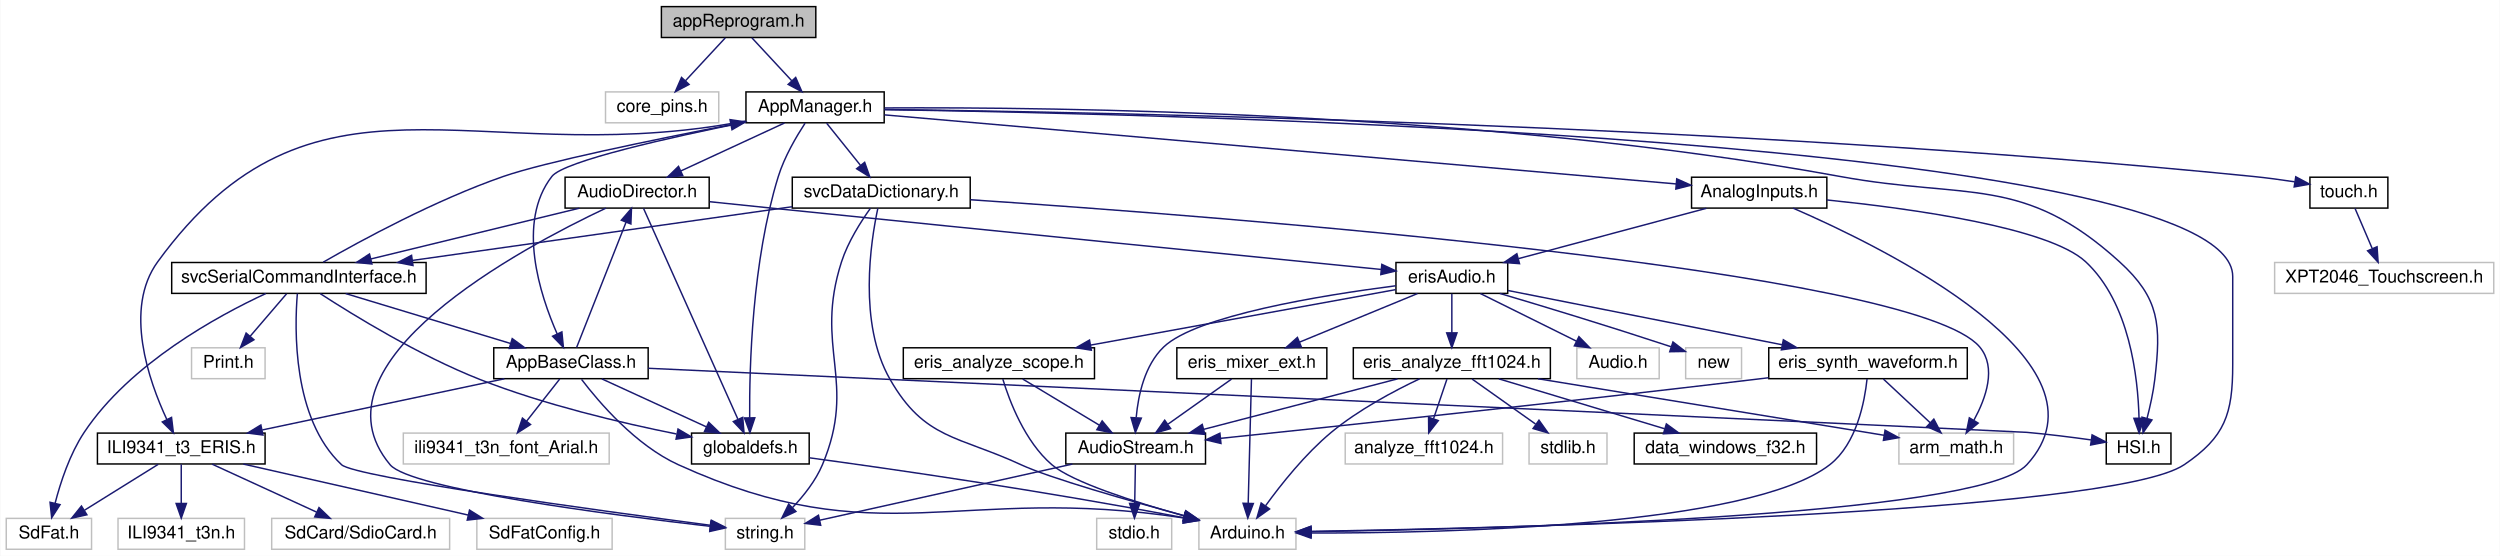
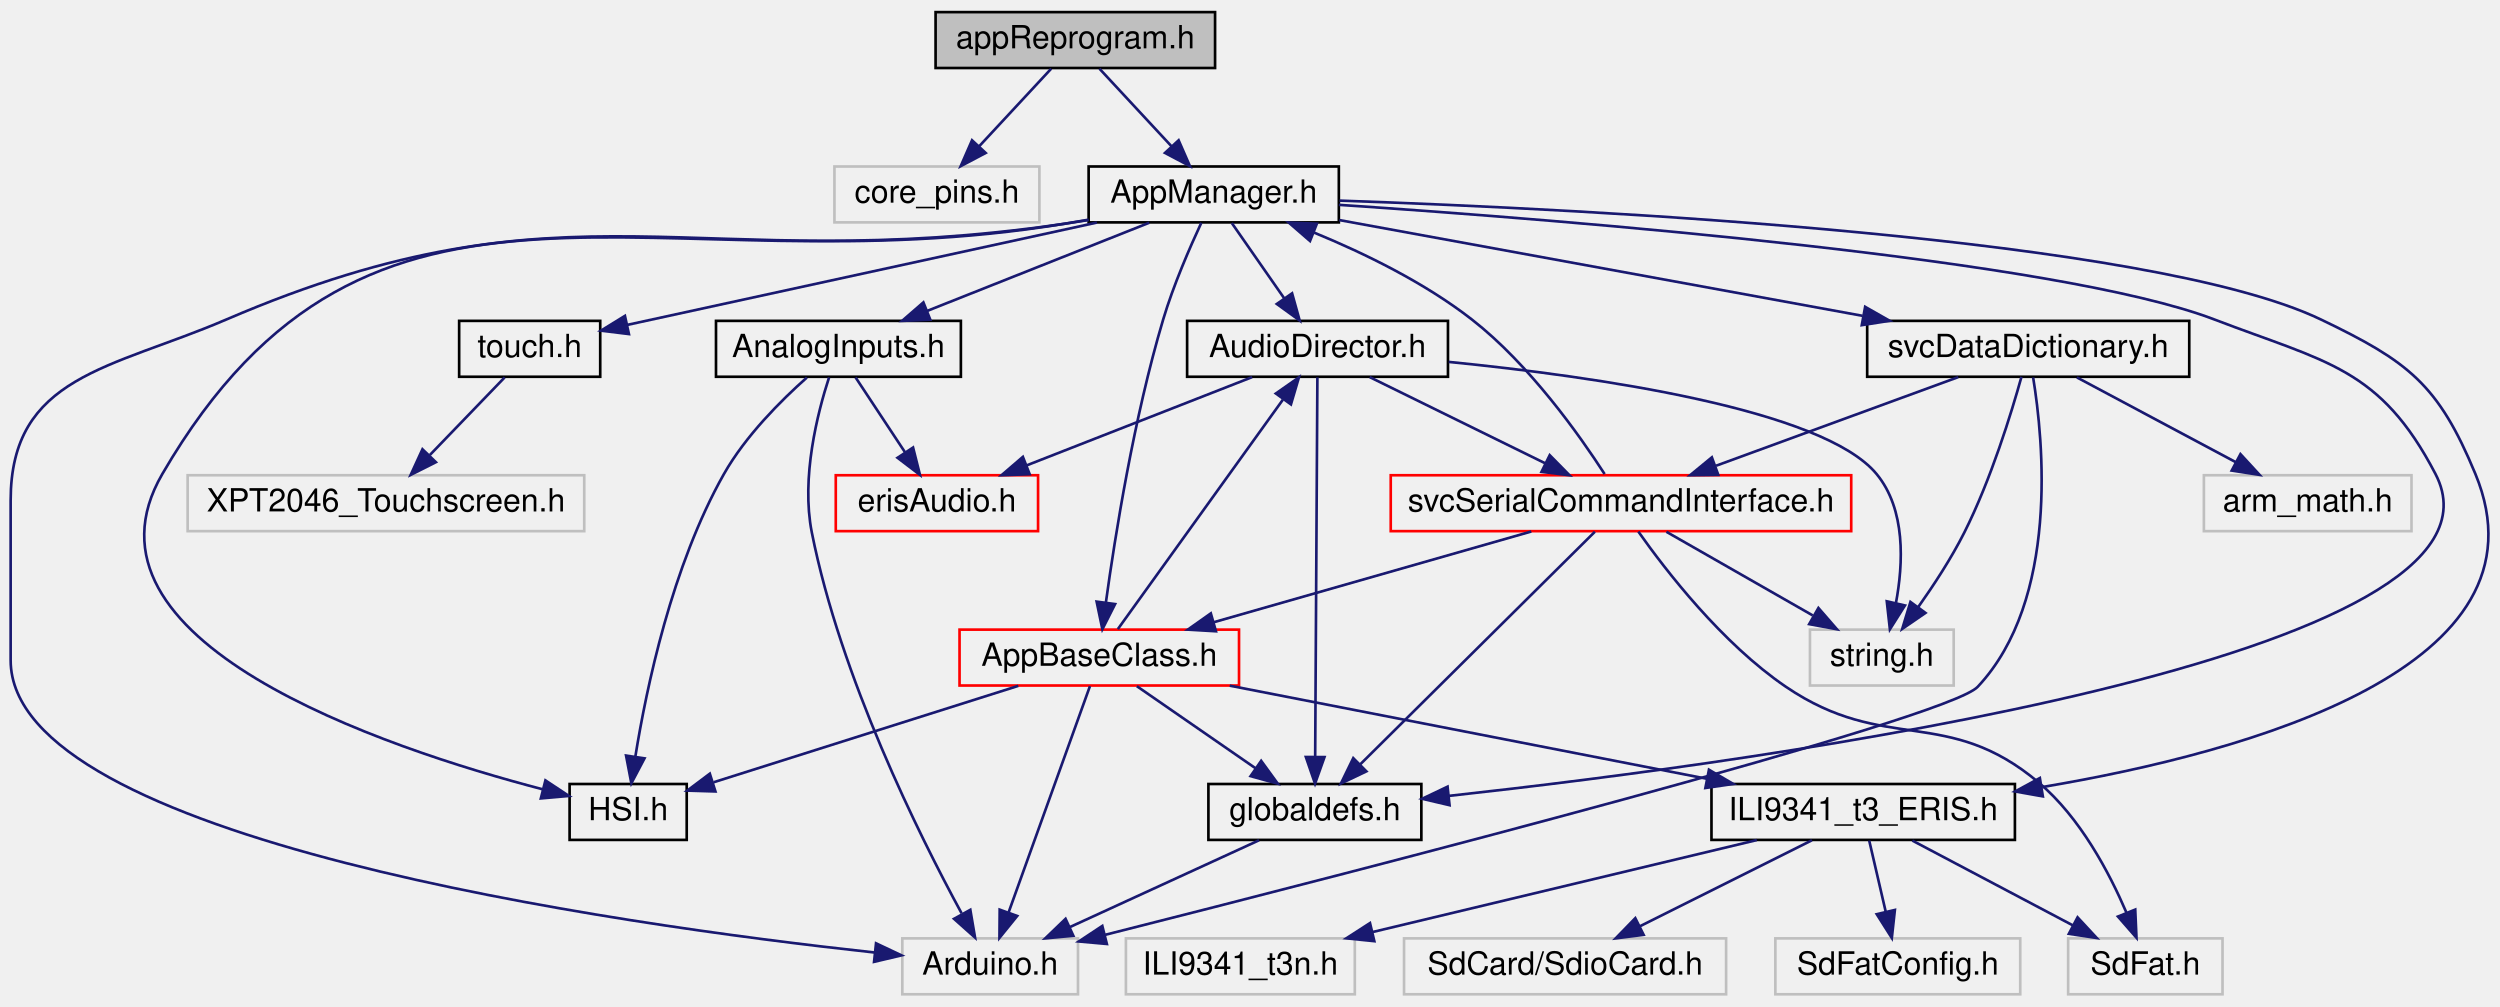
- <svg xmlns="http://www.w3.org/2000/svg" xmlns:xlink="http://www.w3.org/1999/xlink" width="1700pt" height="378pt" viewBox="0.00 0.00 1699.50 378.00">
+ <svg xmlns="http://www.w3.org/2000/svg" xmlns:xlink="http://www.w3.org/1999/xlink" width="939pt" height="378pt" viewBox="0.00 0.00 939.25 378.00">
  <g id="graph0" class="graph" transform="scale(1 1) rotate(0) translate(4 374)">
-     <polygon fill="white" stroke="transparent" points="-4,4 -4,-374 1695.5,-374 1695.5,4 -4,4" />
    <g id="node1" class="node">
      <g id="a_node1">
        <a xlink:title=" ">
-           <polygon fill="#bfbfbf" stroke="black" points="445.5,-348.5 445.5,-369.5 550.5,-369.5 550.5,-348.5 445.5,-348.5" />
-           <text text-anchor="middle" x="498" y="-355.9" font-family="Helvetica,sans-Serif" font-size="12.00">appReprogram.h</text>
+           <polygon fill="#bfbfbf" stroke="black" points="347.5,-348.5 347.5,-369.5 452.5,-369.5 452.5,-348.5 347.5,-348.5" />
+           <text text-anchor="middle" x="400" y="-355.9" font-family="Helvetica,sans-Serif" font-size="12.00">appReprogram.h</text>
        </a>
      </g>
    </g>
    <g id="node2" class="node">
      <g id="a_node2">
        <a xlink:title=" ">
-           <polygon fill="white" stroke="#bfbfbf" points="407.5,-290.5 407.5,-311.5 484.5,-311.5 484.5,-290.5 407.5,-290.5" />
-           <text text-anchor="middle" x="446" y="-297.9" font-family="Helvetica,sans-Serif" font-size="12.00">core_pins.h</text>
+           <polygon fill="none" stroke="#bfbfbf" points="309.5,-290.5 309.5,-311.5 386.5,-311.5 386.5,-290.5 309.5,-290.5" />
+           <text text-anchor="middle" x="348" y="-297.9" font-family="Helvetica,sans-Serif" font-size="12.00">core_pins.h</text>
        </a>
      </g>
    </g>
    <g id="edge1" class="edge">
-       <path fill="none" stroke="midnightblue" d="M488.94,-348.25C481.49,-340.22 470.74,-328.64 461.86,-319.08" />
-       <polygon fill="midnightblue" stroke="midnightblue" points="464.32,-316.59 454.95,-311.64 459.19,-321.35 464.32,-316.59" />
+       <path fill="none" stroke="midnightblue" d="M390.94,-348.25C383.49,-340.22 372.74,-328.64 363.86,-319.08" />
+       <polygon fill="midnightblue" stroke="midnightblue" points="366.32,-316.59 356.95,-311.64 361.19,-321.35 366.32,-316.59" />
    </g>
    <g id="node3" class="node">
      <g id="a_node3">
        <a xlink:href="../../df/d72/_app_manager_8h.html" target="_top" xlink:title=" ">
-           <polygon fill="white" stroke="black" points="503,-290.5 503,-311.5 597,-311.5 597,-290.5 503,-290.5" />
-           <text text-anchor="middle" x="550" y="-297.9" font-family="Helvetica,sans-Serif" font-size="12.00">AppManager.h</text>
+           <polygon fill="none" stroke="black" points="405,-290.5 405,-311.5 499,-311.5 499,-290.5 405,-290.5" />
+           <text text-anchor="middle" x="452" y="-297.9" font-family="Helvetica,sans-Serif" font-size="12.00">AppManager.h</text>
        </a>
      </g>
    </g>
    <g id="edge2" class="edge">
-       <path fill="none" stroke="midnightblue" d="M507.06,-348.25C514.51,-340.22 525.26,-328.64 534.14,-319.08" />
-       <polygon fill="midnightblue" stroke="midnightblue" points="536.81,-321.35 541.05,-311.64 531.68,-316.59 536.81,-321.35" />
+       <path fill="none" stroke="midnightblue" d="M409.06,-348.25C416.51,-340.22 427.26,-328.64 436.14,-319.08" />
+       <polygon fill="midnightblue" stroke="midnightblue" points="438.81,-321.35 443.05,-311.64 433.68,-316.59 438.81,-321.35" />
    </g>
    <g id="node4" class="node">
      <g id="a_node4">
        <a xlink:title=" ">
-           <polygon fill="white" stroke="#bfbfbf" points="811,-0.5 811,-21.5 877,-21.5 877,-0.5 811,-0.5" />
-           <text text-anchor="middle" x="844" y="-7.9" font-family="Helvetica,sans-Serif" font-size="12.00">Arduino.h</text>
+           <polygon fill="none" stroke="#bfbfbf" points="335,-0.5 335,-21.5 401,-21.5 401,-0.5 335,-0.5" />
+           <text text-anchor="middle" x="368" y="-7.9" font-family="Helvetica,sans-Serif" font-size="12.00">Arduino.h</text>
        </a>
      </g>
    </g>
    <g id="edge3" class="edge">
-       <path fill="none" stroke="midnightblue" d="M597.15,-299.44C790.69,-296.54 1514,-279.43 1514,-186 1514,-186 1514,-186 1514,-126 1514,-92.41 1508.81,-76.84 1481,-58 1432.08,-24.85 1022.85,-15.01 887.37,-12.65" />
-       <polygon fill="midnightblue" stroke="midnightblue" points="887.41,-9.15 877.35,-12.48 887.29,-16.15 887.41,-9.15" />
+       <path fill="none" stroke="midnightblue" d="M404.98,-291.38C401.95,-290.89 398.93,-290.43 396,-290 256.57,-269.6 210.45,-309.66 81,-254 37.82,-235.43 0,-233 0,-186 0,-186 0,-186 0,-126 0,-58.72 227.24,-26.79 324.59,-16.19" />
+       <polygon fill="midnightblue" stroke="midnightblue" points="325.12,-19.65 334.69,-15.12 324.38,-12.69 325.12,-19.65" />
    </g>
    <g id="node5" class="node">
      <g id="a_node5">
        <a xlink:href="../../d8/d2c/globaldefs_8h.html" target="_top" xlink:title=" ">
-           <polygon fill="white" stroke="black" points="466,-58.5 466,-79.5 546,-79.5 546,-58.5 466,-58.5" />
-           <text text-anchor="middle" x="506" y="-65.9" font-family="Helvetica,sans-Serif" font-size="12.00">globaldefs.h</text>
+           <polygon fill="none" stroke="black" points="450,-58.5 450,-79.5 530,-79.5 530,-58.5 450,-58.5" />
+           <text text-anchor="middle" x="490" y="-65.9" font-family="Helvetica,sans-Serif" font-size="12.00">globaldefs.h</text>
        </a>
      </g>
    </g>
    <g id="edge4" class="edge">
-       <path fill="none" stroke="midnightblue" d="M543.23,-290.28C537.35,-281.3 529.14,-267.37 525,-254 507.16,-196.4 505.27,-124.3 505.53,-89.97" />
-       <polygon fill="midnightblue" stroke="midnightblue" points="509.03,-89.9 505.68,-79.85 502.03,-89.79 509.03,-89.9" />
+       <path fill="none" stroke="midnightblue" d="M499.02,-297.09C586.07,-291.24 768.89,-276.64 828,-254 870.03,-237.9 890.2,-235.91 911,-196 946.89,-127.14 659.5,-88.12 540.26,-75.03" />
+       <polygon fill="midnightblue" stroke="midnightblue" points="540.6,-71.54 530.28,-73.95 539.85,-78.5 540.6,-71.54" />
    </g>
    <g id="node6" class="node">
      <g id="a_node6">
        <a xlink:href="../../de/d10/_h_s_i_8h.html" target="_top" xlink:title=" ">
-           <polygon fill="white" stroke="black" points="1428,-58.5 1428,-79.5 1472,-79.5 1472,-58.5 1428,-58.5" />
-           <text text-anchor="middle" x="1450" y="-65.9" font-family="Helvetica,sans-Serif" font-size="12.00">HSI.h</text>
+           <polygon fill="none" stroke="black" points="210,-58.5 210,-79.5 254,-79.5 254,-58.5 210,-58.5" />
+           <text text-anchor="middle" x="232" y="-65.9" font-family="Helvetica,sans-Serif" font-size="12.00">HSI.h</text>
        </a>
      </g>
    </g>
    <g id="edge6" class="edge">
-       <path fill="none" stroke="midnightblue" d="M597.37,-300.61C710.65,-301.26 1005.74,-298.17 1247,-254 1333.85,-238.1 1371.64,-255.36 1437,-196 1464.48,-171.04 1465.35,-152.87 1461,-116 1459.96,-107.15 1457.82,-97.55 1455.71,-89.41" />
-       <polygon fill="midnightblue" stroke="midnightblue" points="1459.08,-88.45 1453.04,-79.75 1452.33,-90.32 1459.08,-88.45" />
+       <path fill="none" stroke="midnightblue" d="M404.96,-291.51C401.93,-290.99 398.92,-290.48 396,-290 241.74,-264.52 135.62,-331.15 57,-196 20.43,-133.14 140.13,-93.12 199.99,-77.48" />
+       <polygon fill="midnightblue" stroke="midnightblue" points="200.91,-80.86 209.74,-75.01 199.19,-74.08 200.91,-80.86" />
    </g>
    <g id="node7" class="node">
      <g id="a_node7">
        <a xlink:href="../../d1/d4e/touch_8h.html" target="_top" xlink:title=" ">
-           <polygon fill="white" stroke="black" points="1566.5,-232.5 1566.5,-253.5 1619.5,-253.5 1619.5,-232.5 1566.5,-232.5" />
-           <text text-anchor="middle" x="1593" y="-239.9" font-family="Helvetica,sans-Serif" font-size="12.00">touch.h</text>
+           <polygon fill="none" stroke="black" points="168.5,-232.5 168.5,-253.5 221.5,-253.5 221.5,-232.5 168.5,-232.5" />
+           <text text-anchor="middle" x="195" y="-239.9" font-family="Helvetica,sans-Serif" font-size="12.00">touch.h</text>
        </a>
      </g>
    </g>
    <g id="edge7" class="edge">
-       <path fill="none" stroke="midnightblue" d="M597.2,-299.55C738.66,-297.81 1171.34,-289.72 1528,-254 1537.16,-253.08 1547,-251.75 1556.18,-250.36" />
-       <polygon fill="midnightblue" stroke="midnightblue" points="1556.87,-253.79 1566.2,-248.77 1555.78,-246.88 1556.87,-253.79" />
+       <path fill="none" stroke="midnightblue" d="M408.11,-290.44C358.4,-279.6 278.27,-262.14 231.72,-252" />
+       <polygon fill="midnightblue" stroke="midnightblue" points="232.29,-248.54 221.77,-249.83 230.79,-255.38 232.29,-248.54" />
    </g>
    <g id="node9" class="node">
      <g id="a_node9">
        <a xlink:href="../../d3/ddb/_analog_inputs_8h.html" target="_top" xlink:title=" ">
-           <polygon fill="white" stroke="black" points="1146,-232.5 1146,-253.5 1238,-253.5 1238,-232.5 1146,-232.5" />
-           <text text-anchor="middle" x="1192" y="-239.9" font-family="Helvetica,sans-Serif" font-size="12.00">AnalogInputs.h</text>
+           <polygon fill="none" stroke="black" points="265,-232.5 265,-253.5 357,-253.5 357,-232.5 265,-232.5" />
+           <text text-anchor="middle" x="311" y="-239.9" font-family="Helvetica,sans-Serif" font-size="12.00">AnalogInputs.h</text>
        </a>
      </g>
    </g>
    <g id="edge9" class="edge">
-       <path fill="none" stroke="midnightblue" d="M597.21,-295.88C712.97,-285.78 1010.56,-259.83 1135.47,-248.93" />
-       <polygon fill="midnightblue" stroke="midnightblue" points="1135.93,-252.4 1145.59,-248.05 1135.32,-245.43 1135.93,-252.4" />
-     </g>
-     <g id="node24" class="node">
-       <g id="a_node24">
+       <path fill="none" stroke="midnightblue" d="M427.76,-290.37C404.72,-281.22 369.88,-267.38 344.25,-257.21" />
+       <polygon fill="midnightblue" stroke="midnightblue" points="345.51,-253.94 334.92,-253.5 342.92,-260.45 345.51,-253.94" />
+     </g>
+     <g id="node11" class="node">
+       <g id="a_node11">
        <a xlink:href="../../d2/dda/_i_l_i9341__t3___e_r_i_s_8h.html" target="_top" xlink:title=" ">
-           <polygon fill="white" stroke="black" points="62,-58.5 62,-79.5 176,-79.5 176,-58.5 62,-58.5" />
-           <text text-anchor="middle" x="119" y="-65.9" font-family="Helvetica,sans-Serif" font-size="12.00">ILI9341_t3_ERIS.h</text>
-         </a>
-       </g>
-     </g>
-     <g id="edge35" class="edge">
-       <path fill="none" stroke="midnightblue" d="M502.73,-291.69C499.43,-291.12 496.17,-290.55 493,-290 317.33,-259.53 207.98,-340.12 103,-196 79.75,-164.08 96.87,-115.14 109.25,-88.63" />
-       <polygon fill="midnightblue" stroke="midnightblue" points="112.39,-90.17 113.66,-79.65 106.11,-87.08 112.39,-90.17" />
-     </g>
-     <g id="node29" class="node">
-       <g id="a_node29">
+           <polygon fill="none" stroke="black" points="639,-58.5 639,-79.5 753,-79.5 753,-58.5 639,-58.5" />
+           <text text-anchor="middle" x="696" y="-65.9" font-family="Helvetica,sans-Serif" font-size="12.00">ILI9341_t3_ERIS.h</text>
+         </a>
+       </g>
+     </g>
+     <g id="edge13" class="edge">
+       <path fill="none" stroke="midnightblue" d="M499.26,-298.68C594.06,-295.42 803.81,-284.83 868,-254 900.86,-238.22 912.05,-229.68 926,-196 956.01,-123.54 841.49,-91.54 763.36,-78.37" />
+       <polygon fill="midnightblue" stroke="midnightblue" points="763.5,-74.84 753.07,-76.7 762.38,-81.75 763.5,-74.84" />
+     </g>
+     <g id="node16" class="node">
+       <g id="a_node16">
        <a xlink:href="../../db/dc8/_audio_director_8h.html" target="_top" xlink:title=" ">
-           <polygon fill="white" stroke="black" points="380,-232.5 380,-253.5 478,-253.5 478,-232.5 380,-232.5" />
-           <text text-anchor="middle" x="429" y="-239.9" font-family="Helvetica,sans-Serif" font-size="12.00">AudioDirector.h</text>
-         </a>
-       </g>
-     </g>
-     <g id="edge40" class="edge">
-       <path fill="none" stroke="midnightblue" d="M529.2,-290.37C509.78,-281.38 480.58,-267.87 458.7,-257.75" />
-       <polygon fill="midnightblue" stroke="midnightblue" points="460.07,-254.52 449.53,-253.5 457.13,-260.88 460.07,-254.52" />
-     </g>
-     <g id="node31" class="node">
-       <g id="a_node31">
+           <polygon fill="none" stroke="black" points="442,-232.5 442,-253.5 540,-253.5 540,-232.5 442,-232.5" />
+           <text text-anchor="middle" x="491" y="-239.9" font-family="Helvetica,sans-Serif" font-size="12.00">AudioDirector.h</text>
+         </a>
+       </g>
+     </g>
+     <g id="edge18" class="edge">
+       <path fill="none" stroke="midnightblue" d="M458.79,-290.25C464.22,-282.46 471.97,-271.33 478.5,-261.94" />
+       <polygon fill="midnightblue" stroke="midnightblue" points="481.44,-263.85 484.28,-253.64 475.7,-259.85 481.44,-263.85" />
+     </g>
+     <g id="node19" class="node">
+       <g id="a_node19">
        <a xlink:href="../../d9/d3e/_app_base_class_8h.html" target="_top" xlink:title=" ">
-           <polygon fill="white" stroke="black" points="331.5,-116.5 331.5,-137.5 436.5,-137.5 436.5,-116.5 331.5,-116.5" />
-           <text text-anchor="middle" x="384" y="-123.9" font-family="Helvetica,sans-Serif" font-size="12.00">AppBaseClass.h</text>
-         </a>
-       </g>
-     </g>
-     <g id="edge57" class="edge">
-       <path fill="none" stroke="midnightblue" d="M502.66,-290.93C452.44,-280.84 379.18,-264.55 371,-254 346.86,-222.87 362.87,-173.62 374.66,-146.85" />
-       <polygon fill="midnightblue" stroke="midnightblue" points="377.83,-148.31 378.87,-137.77 371.49,-145.36 377.83,-148.31" />
-     </g>
-     <g id="node34" class="node">
-       <g id="a_node34">
+           <polygon fill="none" stroke="red" points="356.5,-116.5 356.5,-137.5 461.5,-137.5 461.5,-116.5 356.5,-116.5" />
+           <text text-anchor="middle" x="409" y="-123.9" font-family="Helvetica,sans-Serif" font-size="12.00">AppBaseClass.h</text>
+         </a>
+       </g>
+     </g>
+     <g id="edge33" class="edge">
+       <path fill="none" stroke="midnightblue" d="M447.33,-290.34C443.07,-281.17 436.85,-266.92 433,-254 422.01,-217.18 414.93,-172.74 411.48,-147.69" />
+       <polygon fill="midnightblue" stroke="midnightblue" points="414.94,-147.1 410.16,-137.64 408,-148.02 414.94,-147.1" />
+     </g>
+     <g id="node20" class="node">
+       <g id="a_node20">
        <a xlink:href="../../dd/df4/svc_data_dictionary_8h.html" target="_top" xlink:title="Data Dictionary service provides an interface to a data dictionary service the service shall provide ...">
-           <polygon fill="white" stroke="black" points="534.5,-232.5 534.5,-253.5 655.5,-253.5 655.5,-232.5 534.5,-232.5" />
-           <text text-anchor="middle" x="595" y="-239.9" font-family="Helvetica,sans-Serif" font-size="12.00">svcDataDictionary.h</text>
-         </a>
-       </g>
-     </g>
-     <g id="edge58" class="edge">
-       <path fill="none" stroke="midnightblue" d="M557.84,-290.25C564.16,-282.38 573.22,-271.1 580.81,-261.65" />
-       <polygon fill="midnightblue" stroke="midnightblue" points="583.72,-263.63 587.25,-253.64 578.26,-259.25 583.72,-263.63" />
+           <polygon fill="none" stroke="black" points="697.5,-232.5 697.5,-253.5 818.5,-253.5 818.5,-232.5 697.5,-232.5" />
+           <text text-anchor="middle" x="758" y="-239.9" font-family="Helvetica,sans-Serif" font-size="12.00">svcDataDictionary.h</text>
+         </a>
+       </g>
+     </g>
+     <g id="edge34" class="edge">
+       <path fill="none" stroke="midnightblue" d="M499.14,-291.37C551.89,-281.72 637.55,-266.04 695.76,-255.39" />
+       <polygon fill="midnightblue" stroke="midnightblue" points="696.73,-258.77 705.94,-253.53 695.47,-251.89 696.73,-258.77" />
    </g>
    <g id="edge5" class="edge">
-       <path fill="none" stroke="midnightblue" d="M546.24,-62.68C601.29,-55.2 703.36,-40.58 800.71,-21.93" />
-       <polygon fill="midnightblue" stroke="midnightblue" points="801.56,-25.33 810.72,-20 800.23,-18.46 801.56,-25.33" />
+       <path fill="none" stroke="midnightblue" d="M469.03,-58.37C449.44,-49.38 420,-35.87 397.95,-25.75" />
+       <polygon fill="midnightblue" stroke="midnightblue" points="399.25,-22.49 388.7,-21.5 396.33,-28.85 399.25,-22.49" />
    </g>
    <g id="node8" class="node">
      <g id="a_node8">
        <a xlink:title=" ">
-           <polygon fill="white" stroke="#bfbfbf" points="1542.5,-174.5 1542.5,-195.5 1691.5,-195.5 1691.5,-174.5 1542.5,-174.5" />
-           <text text-anchor="middle" x="1617" y="-181.9" font-family="Helvetica,sans-Serif" font-size="12.00">XPT2046_Touchscreen.h</text>
+           <polygon fill="none" stroke="#bfbfbf" points="66.5,-174.5 66.5,-195.5 215.5,-195.5 215.5,-174.5 66.5,-174.5" />
+           <text text-anchor="middle" x="141" y="-181.9" font-family="Helvetica,sans-Serif" font-size="12.00">XPT2046_Touchscreen.h</text>
        </a>
      </g>
    </g>
    <g id="edge8" class="edge">
-       <path fill="none" stroke="midnightblue" d="M1597.18,-232.25C1600.38,-224.78 1604.9,-214.24 1608.81,-205.11" />
-       <polygon fill="midnightblue" stroke="midnightblue" points="1612.15,-206.21 1612.87,-195.64 1605.71,-203.46 1612.15,-206.21" />
+       <path fill="none" stroke="midnightblue" d="M185.59,-232.25C177.85,-224.22 166.69,-212.64 157.47,-203.08" />
+       <polygon fill="midnightblue" stroke="midnightblue" points="159.76,-200.41 150.3,-195.64 154.72,-205.27 159.76,-200.41" />
    </g>
    <g id="edge10" class="edge">
-       <path fill="none" stroke="midnightblue" d="M1215.01,-232.48C1276.77,-205.68 1437.31,-127.05 1374,-58 1341.36,-22.4 1008.18,-14.27 887.41,-12.48" />
-       <polygon fill="midnightblue" stroke="midnightblue" points="887.12,-8.98 877.07,-12.34 887.02,-15.98 887.12,-8.98" />
-     </g>
-     <g id="edge34" class="edge">
-       <path fill="none" stroke="midnightblue" d="M1238.02,-238.04C1295.37,-232.18 1388.91,-219.3 1414,-196 1443.89,-168.24 1449.57,-117.56 1450.29,-89.68" />
-       <polygon fill="midnightblue" stroke="midnightblue" points="1453.79,-89.6 1450.36,-79.58 1446.79,-89.55 1453.79,-89.6" />
+       <path fill="none" stroke="midnightblue" d="M307.48,-232.26C303.17,-219.01 296.91,-194.6 301,-174 311.82,-119.52 341.26,-60.4 357.27,-30.93" />
+       <polygon fill="midnightblue" stroke="midnightblue" points="360.55,-32.24 362.33,-21.8 354.42,-28.85 360.55,-32.24" />
+     </g>
+     <g id="edge12" class="edge">
+       <path fill="none" stroke="midnightblue" d="M299.14,-232.21C289.45,-223.61 276.08,-210.27 268,-196 248.48,-161.51 238.85,-115.61 234.7,-89.8" />
+       <polygon fill="midnightblue" stroke="midnightblue" points="238.14,-89.14 233.2,-79.77 231.21,-90.17 238.14,-89.14" />
    </g>
    <g id="node10" class="node">
      <g id="a_node10">
        <a xlink:href="../../d2/ded/eris_audio_8h.html" target="_top" xlink:title="audio block class extentions (note: autogenerated code)">
-           <polygon fill="white" stroke="black" points="945,-174.5 945,-195.5 1021,-195.5 1021,-174.5 945,-174.5" />
-           <text text-anchor="middle" x="983" y="-181.9" font-family="Helvetica,sans-Serif" font-size="12.00">erisAudio.h</text>
+           <polygon fill="none" stroke="red" points="310,-174.5 310,-195.5 386,-195.5 386,-174.5 310,-174.5" />
+           <text text-anchor="middle" x="348" y="-181.9" font-family="Helvetica,sans-Serif" font-size="12.00">erisAudio.h</text>
        </a>
      </g>
    </g>
    <g id="edge11" class="edge">
-       <path fill="none" stroke="midnightblue" d="M1156.07,-232.37C1120.72,-222.9 1066.61,-208.4 1028.32,-198.14" />
-       <polygon fill="midnightblue" stroke="midnightblue" points="1029.02,-194.71 1018.46,-195.5 1027.21,-201.47 1029.02,-194.71" />
-     </g>
-     <g id="node11" class="node">
-       <g id="a_node11">
-         <a xlink:href="../../de/db5/eris__synth__waveform_8h.html" target="_top" xlink:title=" ">
-           <polygon fill="white" stroke="black" points="1198.5,-116.5 1198.5,-137.5 1333.5,-137.5 1333.5,-116.5 1198.5,-116.5" />
-           <text text-anchor="middle" x="1266" y="-123.9" font-family="Helvetica,sans-Serif" font-size="12.00">eris_synth_waveform.h</text>
-         </a>
-       </g>
-     </g>
-     <g id="edge12" class="edge">
-       <path fill="none" stroke="midnightblue" d="M1021.17,-176.45C1069.03,-166.98 1151.58,-150.64 1207.46,-139.58" />
-       <polygon fill="midnightblue" stroke="midnightblue" points="1208.43,-142.96 1217.56,-137.58 1207.07,-136.09 1208.43,-142.96" />
+       <path fill="none" stroke="midnightblue" d="M317.44,-232.25C322.54,-224.54 329.79,-213.56 335.95,-204.23" />
+       <polygon fill="midnightblue" stroke="midnightblue" points="339.04,-205.92 341.63,-195.64 333.2,-202.06 339.04,-205.92" />
    </g>
    <g id="node12" class="node">
      <g id="a_node12">
-         <a xlink:href="../../df/d6c/_audio_stream_8h.html" target="_top" xlink:title=" ">
-           <polygon fill="white" stroke="black" points="720.5,-58.5 720.5,-79.5 815.5,-79.5 815.5,-58.5 720.5,-58.5" />
-           <text text-anchor="middle" x="768" y="-65.9" font-family="Helvetica,sans-Serif" font-size="12.00">AudioStream.h</text>
-         </a>
-       </g>
+         <a xlink:title=" ">
+           <polygon fill="none" stroke="#bfbfbf" points="419,-0.5 419,-21.5 505,-21.5 505,-0.5 419,-0.5" />
+           <text text-anchor="middle" x="462" y="-7.9" font-family="Helvetica,sans-Serif" font-size="12.00">ILI9341_t3n.h</text>
+         </a>
+       </g>
+     </g>
+     <g id="edge14" class="edge">
+       <path fill="none" stroke="midnightblue" d="M656.04,-58.44C616.16,-48.89 554.79,-34.21 511.77,-23.91" />
+       <polygon fill="midnightblue" stroke="midnightblue" points="512.34,-20.45 501.8,-21.52 510.71,-27.26 512.34,-20.45" />
+     </g>
+     <g id="node13" class="node">
+       <g id="a_node13">
+         <a xlink:title=" ">
+           <polygon fill="none" stroke="#bfbfbf" points="523.5,-0.5 523.5,-21.5 644.5,-21.5 644.5,-0.5 523.5,-0.5" />
+           <text text-anchor="middle" x="584" y="-7.9" font-family="Helvetica,sans-Serif" font-size="12.00">SdCard/SdioCard.h</text>
+         </a>
+       </g>
+     </g>
+     <g id="edge15" class="edge">
+       <path fill="none" stroke="midnightblue" d="M676.75,-58.37C658.93,-49.46 632.23,-36.11 612.04,-26.02" />
+       <polygon fill="midnightblue" stroke="midnightblue" points="613.51,-22.84 603,-21.5 610.38,-29.1 613.51,-22.84" />
+     </g>
+     <g id="node14" class="node">
+       <g id="a_node14">
+         <a xlink:title=" ">
+           <polygon fill="none" stroke="#bfbfbf" points="663,-0.5 663,-21.5 755,-21.5 755,-0.5 663,-0.5" />
+           <text text-anchor="middle" x="709" y="-7.9" font-family="Helvetica,sans-Serif" font-size="12.00">SdFatConfig.h</text>
+         </a>
+       </g>
+     </g>
+     <g id="edge16" class="edge">
+       <path fill="none" stroke="midnightblue" d="M698.26,-58.25C699.98,-50.86 702.39,-40.47 704.49,-31.41" />
+       <polygon fill="midnightblue" stroke="midnightblue" points="707.91,-32.18 706.76,-21.64 701.09,-30.59 707.91,-32.18" />
+     </g>
+     <g id="node15" class="node">
+       <g id="a_node15">
+         <a xlink:title=" ">
+           <polygon fill="none" stroke="#bfbfbf" points="773,-0.5 773,-21.5 831,-21.5 831,-0.5 773,-0.5" />
+           <text text-anchor="middle" x="802" y="-7.9" font-family="Helvetica,sans-Serif" font-size="12.00">SdFat.h</text>
+         </a>
+       </g>
+     </g>
+     <g id="edge17" class="edge">
+       <path fill="none" stroke="midnightblue" d="M714.46,-58.25C731.11,-49.45 755.8,-36.41 774.72,-26.41" />
+       <polygon fill="midnightblue" stroke="midnightblue" points="776.54,-29.41 783.75,-21.64 773.27,-23.22 776.54,-29.41" />
+     </g>
+     <g id="edge19" class="edge">
+       <path fill="none" stroke="midnightblue" d="M490.94,-232.26C490.78,-204.82 490.33,-126.51 490.11,-89.64" />
+       <polygon fill="midnightblue" stroke="midnightblue" points="493.61,-89.61 490.06,-79.63 486.61,-89.65 493.61,-89.61" />
+     </g>
+     <g id="edge21" class="edge">
+       <path fill="none" stroke="midnightblue" d="M466.42,-232.37C443.05,-223.22 407.71,-209.38 381.72,-199.21" />
+       <polygon fill="midnightblue" stroke="midnightblue" points="382.85,-195.89 372.26,-195.5 380.3,-202.41 382.85,-195.89" />
+     </g>
+     <g id="node17" class="node">
+       <g id="a_node17">
+         <a xlink:title=" ">
+           <polygon fill="none" stroke="#bfbfbf" points="676,-116.5 676,-137.5 730,-137.5 730,-116.5 676,-116.5" />
+           <text text-anchor="middle" x="703" y="-123.9" font-family="Helvetica,sans-Serif" font-size="12.00">string.h</text>
+         </a>
+       </g>
+     </g>
+     <g id="edge20" class="edge">
+       <path fill="none" stroke="midnightblue" d="M540.3,-238.08C595.8,-232.55 680.87,-220.28 701,-196 712.04,-182.68 711.1,-162.35 708.28,-147.38" />
+       <polygon fill="midnightblue" stroke="midnightblue" points="711.69,-146.58 706.03,-137.61 704.86,-148.14 711.69,-146.58" />
+     </g>
+     <g id="node18" class="node">
+       <g id="a_node18">
+         <a xlink:href="../../db/db5/svc_serial_command_interface_8h.html" target="_top" xlink:title=" ">
+           <polygon fill="none" stroke="red" points="518.5,-174.5 518.5,-195.5 691.5,-195.5 691.5,-174.5 518.5,-174.5" />
+           <text text-anchor="middle" x="605" y="-181.9" font-family="Helvetica,sans-Serif" font-size="12.00">svcSerialCommandInterface.h</text>
+         </a>
+       </g>
+     </g>
+     <g id="edge22" class="edge">
+       <path fill="none" stroke="midnightblue" d="M510.6,-232.37C528.73,-223.46 555.91,-210.11 576.46,-200.02" />
+       <polygon fill="midnightblue" stroke="midnightblue" points="578.23,-203.05 585.66,-195.5 575.14,-196.77 578.23,-203.05" />
+     </g>
+     <g id="edge25" class="edge">
+       <path fill="none" stroke="midnightblue" d="M598.86,-195.94C589.57,-210.33 570.71,-237.07 549,-254 531.23,-267.86 508.6,-278.89 489.68,-286.67" />
+       <polygon fill="midnightblue" stroke="midnightblue" points="488.17,-283.5 480.16,-290.44 490.75,-290.01 488.17,-283.5" />
+     </g>
+     <g id="edge23" class="edge">
+       <path fill="none" stroke="midnightblue" d="M595.2,-174.28C575.59,-154.85 531.35,-110.99 506.95,-86.8" />
+       <polygon fill="midnightblue" stroke="midnightblue" points="509.35,-84.25 499.78,-79.69 504.42,-89.22 509.35,-84.25" />
+     </g>
+     <g id="edge32" class="edge">
+       <path fill="none" stroke="midnightblue" d="M611.52,-174.34C621.76,-159.82 642.95,-132.34 667,-116 704.35,-90.62 727.48,-109.11 762,-80 777.48,-66.94 788.43,-46.28 794.91,-31.16" />
+       <polygon fill="midnightblue" stroke="midnightblue" points="798.21,-32.32 798.68,-21.73 791.71,-29.71 798.21,-32.32" />
+     </g>
+     <g id="edge24" class="edge">
+       <path fill="none" stroke="midnightblue" d="M622.07,-174.25C637.25,-165.57 659.66,-152.76 677.06,-142.82" />
+       <polygon fill="midnightblue" stroke="midnightblue" points="679.18,-145.64 686.13,-137.64 675.71,-139.57 679.18,-145.64" />
+     </g>
+     <g id="edge26" class="edge">
+       <path fill="none" stroke="midnightblue" d="M571.31,-174.37C538.29,-164.94 487.84,-150.53 451.96,-140.27" />
+       <polygon fill="midnightblue" stroke="midnightblue" points="452.83,-136.88 442.25,-137.5 450.91,-143.61 452.83,-136.88" />
+     </g>
+     <g id="edge28" class="edge">
+       <path fill="none" stroke="midnightblue" d="M405.5,-116.28C398.76,-97.52 383.82,-56 374.97,-31.38" />
+       <polygon fill="midnightblue" stroke="midnightblue" points="378.16,-29.92 371.49,-21.69 371.58,-32.29 378.16,-29.92" />
+     </g>
+     <g id="edge27" class="edge">
+       <path fill="none" stroke="midnightblue" d="M423.11,-116.25C435.42,-107.73 453.5,-95.24 467.75,-85.38" />
+       <polygon fill="midnightblue" stroke="midnightblue" points="469.82,-88.21 476.05,-79.64 465.84,-82.45 469.82,-88.21" />
    </g>
    <g id="edge29" class="edge">
-       <path fill="none" stroke="midnightblue" d="M944.9,-179.68C894.48,-173.2 809.33,-159.41 787,-138 774.17,-125.7 769.78,-105.51 768.38,-90.32" />
-       <polygon fill="midnightblue" stroke="midnightblue" points="771.85,-89.68 767.81,-79.89 764.86,-90.07 771.85,-89.68" />
-     </g>
-     <g id="node16" class="node">
-       <g id="a_node16">
-         <a xlink:href="../../d4/dfc/eris__analyze__fft1024_8h.html" target="_top" xlink:title=" ">
-           <polygon fill="white" stroke="black" points="916,-116.5 916,-137.5 1050,-137.5 1050,-116.5 916,-116.5" />
-           <text text-anchor="middle" x="983" y="-123.9" font-family="Helvetica,sans-Serif" font-size="12.00">eris_analyze_fft1024.h</text>
-         </a>
-       </g>
-     </g>
-     <g id="edge18" class="edge">
-       <path fill="none" stroke="midnightblue" d="M983,-174.25C983,-166.94 983,-156.69 983,-147.7" />
-       <polygon fill="midnightblue" stroke="midnightblue" points="986.5,-147.64 983,-137.64 979.5,-147.64 986.5,-147.64" />
-     </g>
-     <g id="node20" class="node">
-       <g id="a_node20">
-         <a xlink:href="../../d8/dc5/eris__analyze__scope_8h.html" target="_top" xlink:title=" ">
-           <polygon fill="white" stroke="black" points="610,-116.5 610,-137.5 740,-137.5 740,-116.5 610,-116.5" />
-           <text text-anchor="middle" x="675" y="-123.9" font-family="Helvetica,sans-Serif" font-size="12.00">eris_analyze_scope.h</text>
-         </a>
-       </g>
-     </g>
-     <g id="edge25" class="edge">
-       <path fill="none" stroke="midnightblue" d="M944.92,-177.08C893.09,-167.65 799.66,-150.67 737.47,-139.36" />
-       <polygon fill="midnightblue" stroke="midnightblue" points="737.86,-135.87 727.39,-137.53 736.61,-142.76 737.86,-135.87" />
+       <path fill="none" stroke="midnightblue" d="M378.57,-116.37C346.64,-106.27 296.66,-90.46 264.11,-80.16" />
+       <polygon fill="midnightblue" stroke="midnightblue" points="264.79,-76.7 254.2,-77.02 262.68,-83.38 264.79,-76.7" />
+     </g>
+     <g id="edge30" class="edge">
+       <path fill="none" stroke="midnightblue" d="M458.01,-116.44C507.64,-106.75 584.43,-91.77 637.28,-81.46" />
+       <polygon fill="midnightblue" stroke="midnightblue" points="638.05,-84.87 647.19,-79.52 636.71,-78 638.05,-84.87" />
+     </g>
+     <g id="edge31" class="edge">
+       <path fill="none" stroke="midnightblue" d="M415.97,-137.69C429.7,-156.77 460.4,-199.45 477.98,-223.89" />
+       <polygon fill="midnightblue" stroke="midnightblue" points="475.33,-226.21 484.01,-232.28 481.01,-222.12 475.33,-226.21" />
+     </g>
+     <g id="edge35" class="edge">
+       <path fill="none" stroke="midnightblue" d="M759.85,-232.24C763.68,-208.78 769.76,-148.72 739,-116 727.52,-103.79 506.57,-46.94 411.21,-22.84" />
+       <polygon fill="midnightblue" stroke="midnightblue" points="411.85,-19.4 401.3,-20.34 410.14,-26.18 411.85,-19.4" />
+     </g>
+     <g id="edge36" class="edge">
+       <path fill="none" stroke="midnightblue" d="M755.46,-232.45C751.71,-219.01 744.02,-193.91 734,-174 729.1,-164.27 722.48,-154.16 716.62,-145.9" />
+       <polygon fill="midnightblue" stroke="midnightblue" points="719.4,-143.78 710.67,-137.78 713.75,-147.91 719.4,-143.78" />
+     </g>
+     <g id="edge38" class="edge">
+       <path fill="none" stroke="midnightblue" d="M731.7,-232.37C706.59,-223.18 668.56,-209.26 640.71,-199.07" />
+       <polygon fill="midnightblue" stroke="midnightblue" points="641.55,-195.65 630.96,-195.5 639.15,-202.23 641.55,-195.65" />
    </g>
    <g id="node21" class="node">
      <g id="a_node21">
        <a xlink:title=" ">
-           <polygon fill="white" stroke="#bfbfbf" points="1068,-116.5 1068,-137.5 1124,-137.5 1124,-116.5 1068,-116.5" />
-           <text text-anchor="middle" x="1096" y="-123.9" font-family="Helvetica,sans-Serif" font-size="12.00">Audio.h</text>
-         </a>
-       </g>
-     </g>
-     <g id="edge28" class="edge">
-       <path fill="none" stroke="midnightblue" d="M1002.43,-174.37C1020.4,-165.46 1047.34,-152.11 1067.71,-142.02" />
-       <polygon fill="midnightblue" stroke="midnightblue" points="1069.42,-145.08 1076.83,-137.5 1066.31,-138.81 1069.42,-145.08" />
-     </g>
-     <g id="node22" class="node">
-       <g id="a_node22">
-         <a xlink:href="../../d4/dd6/eris__mixer__ext_8h.html" target="_top" xlink:title=" ">
-           <polygon fill="white" stroke="black" points="796,-116.5 796,-137.5 898,-137.5 898,-116.5 796,-116.5" />
-           <text text-anchor="middle" x="847" y="-123.9" font-family="Helvetica,sans-Serif" font-size="12.00">eris_mixer_ext.h</text>
-         </a>
-       </g>
-     </g>
-     <g id="edge30" class="edge">
-       <path fill="none" stroke="midnightblue" d="M959.62,-174.37C937.5,-165.26 904.09,-151.51 879.4,-141.34" />
-       <polygon fill="midnightblue" stroke="midnightblue" points="880.65,-138.07 870.07,-137.5 877.99,-144.55 880.65,-138.07" />
-     </g>
-     <g id="node23" class="node">
-       <g id="a_node23">
-         <a xlink:title=" ">
-           <polygon fill="white" stroke="#bfbfbf" points="1142,-116.5 1142,-137.5 1180,-137.5 1180,-116.5 1142,-116.5" />
-           <text text-anchor="middle" x="1161" y="-123.9" font-family="Helvetica,sans-Serif" font-size="12.00">new</text>
-         </a>
-       </g>
-     </g>
-     <g id="edge33" class="edge">
-       <path fill="none" stroke="midnightblue" d="M1015.61,-174.46C1044.07,-166.04 1086.67,-153.19 1132.04,-138.22" />
-       <polygon fill="midnightblue" stroke="midnightblue" points="1133.37,-141.47 1141.76,-135 1131.17,-134.83 1133.37,-141.47" />
-     </g>
-     <g id="edge13" class="edge">
-       <path fill="none" stroke="midnightblue" d="M1265.34,-116.28C1263.76,-101.16 1258.36,-72.27 1240,-58 1185.92,-15.97 978.77,-11.44 887.56,-11.54" />
-       <polygon fill="midnightblue" stroke="midnightblue" points="887.27,-8.04 877.28,-11.57 887.3,-15.04 887.27,-8.04" />
-     </g>
-     <g id="edge14" class="edge">
-       <path fill="none" stroke="midnightblue" d="M1198.4,-117.14C1195.23,-116.75 1192.08,-116.37 1189,-116 1059.3,-100.49 906.87,-84.36 825.72,-75.93" />
-       <polygon fill="midnightblue" stroke="midnightblue" points="826.01,-72.44 815.7,-74.89 825.29,-79.41 826.01,-72.44" />
-     </g>
-     <g id="node15" class="node">
-       <g id="a_node15">
-         <a xlink:title=" ">
-           <polygon fill="white" stroke="#bfbfbf" points="1287,-58.5 1287,-79.5 1365,-79.5 1365,-58.5 1287,-58.5" />
-           <text text-anchor="middle" x="1326" y="-65.9" font-family="Helvetica,sans-Serif" font-size="12.00">arm_math.h</text>
-         </a>
-       </g>
-     </g>
-     <g id="edge17" class="edge">
-       <path fill="none" stroke="midnightblue" d="M1276.45,-116.25C1285.23,-108.05 1297.96,-96.17 1308.31,-86.51" />
-       <polygon fill="midnightblue" stroke="midnightblue" points="1310.75,-89.02 1315.67,-79.64 1305.97,-83.91 1310.75,-89.02" />
-     </g>
-     <g id="node13" class="node">
-       <g id="a_node13">
-         <a xlink:title=" ">
-           <polygon fill="white" stroke="#bfbfbf" points="741.5,-0.5 741.5,-21.5 792.5,-21.5 792.5,-0.5 741.5,-0.5" />
-           <text text-anchor="middle" x="767" y="-7.9" font-family="Helvetica,sans-Serif" font-size="12.00">stdio.h</text>
-         </a>
-       </g>
-     </g>
-     <g id="edge15" class="edge">
-       <path fill="none" stroke="midnightblue" d="M767.83,-58.25C767.7,-50.94 767.51,-40.69 767.35,-31.7" />
-       <polygon fill="midnightblue" stroke="midnightblue" points="770.85,-31.58 767.17,-21.64 763.85,-31.7 770.85,-31.58" />
-     </g>
-     <g id="node14" class="node">
-       <g id="a_node14">
-         <a xlink:title=" ">
-           <polygon fill="white" stroke="#bfbfbf" points="489,-0.5 489,-21.5 543,-21.5 543,-0.5 489,-0.5" />
-           <text text-anchor="middle" x="516" y="-7.9" font-family="Helvetica,sans-Serif" font-size="12.00">string.h</text>
-         </a>
-       </g>
-     </g>
-     <g id="edge16" class="edge">
-       <path fill="none" stroke="midnightblue" d="M724.97,-58.44C676.61,-47.69 598.91,-30.42 553.12,-20.25" />
-       <polygon fill="midnightblue" stroke="midnightblue" points="553.82,-16.82 543.3,-18.07 552.31,-23.65 553.82,-16.82" />
-     </g>
-     <g id="edge19" class="edge">
-       <path fill="none" stroke="midnightblue" d="M961.11,-116.41C943.77,-108.21 919.47,-95.31 901,-80 883.32,-65.34 866.91,-44.7 856.28,-30.01" />
-       <polygon fill="midnightblue" stroke="midnightblue" points="859.07,-27.9 850.44,-21.74 853.35,-31.93 859.07,-27.9" />
-     </g>
-     <g id="edge20" class="edge">
-       <path fill="none" stroke="midnightblue" d="M946.04,-116.37C909.59,-106.88 853.78,-92.34 814.37,-82.08" />
-       <polygon fill="midnightblue" stroke="midnightblue" points="815.04,-78.63 804.48,-79.5 813.27,-85.41 815.04,-78.63" />
-     </g>
-     <g id="edge21" class="edge">
-       <path fill="none" stroke="midnightblue" d="M1041.57,-116.44C1107.91,-105.61 1214.83,-88.15 1276.95,-78.01" />
-       <polygon fill="midnightblue" stroke="midnightblue" points="1277.58,-81.45 1286.89,-76.39 1276.46,-74.54 1277.58,-81.45" />
-     </g>
-     <g id="node17" class="node">
-       <g id="a_node17">
-         <a xlink:title=" ">
-           <polygon fill="white" stroke="#bfbfbf" points="910.5,-58.5 910.5,-79.5 1017.5,-79.5 1017.5,-58.5 910.5,-58.5" />
-           <text text-anchor="middle" x="964" y="-65.9" font-family="Helvetica,sans-Serif" font-size="12.00">analyze_fft1024.h</text>
-         </a>
-       </g>
-     </g>
-     <g id="edge22" class="edge">
-       <path fill="none" stroke="midnightblue" d="M979.69,-116.25C977.16,-108.78 973.58,-98.24 970.49,-89.11" />
-       <polygon fill="midnightblue" stroke="midnightblue" points="973.8,-87.99 967.27,-79.64 967.17,-90.24 973.8,-87.99" />
-     </g>
-     <g id="node18" class="node">
-       <g id="a_node18">
-         <a xlink:title=" ">
-           <polygon fill="white" stroke="#bfbfbf" points="1035.5,-58.5 1035.5,-79.5 1088.5,-79.5 1088.5,-58.5 1035.5,-58.5" />
-           <text text-anchor="middle" x="1062" y="-65.9" font-family="Helvetica,sans-Serif" font-size="12.00">stdlib.h</text>
-         </a>
-       </g>
-     </g>
-     <g id="edge23" class="edge">
-       <path fill="none" stroke="midnightblue" d="M996.76,-116.25C1008.66,-107.81 1026.07,-95.47 1039.91,-85.66" />
-       <polygon fill="midnightblue" stroke="midnightblue" points="1042.26,-88.28 1048.4,-79.64 1038.21,-82.57 1042.26,-88.28" />
-     </g>
-     <g id="node19" class="node">
-       <g id="a_node19">
-         <a xlink:href="../../da/d3d/data__windows__f32_8h.html" target="_top" xlink:title=" ">
-           <polygon fill="white" stroke="black" points="1107,-58.5 1107,-79.5 1231,-79.5 1231,-58.5 1107,-58.5" />
-           <text text-anchor="middle" x="1169" y="-65.9" font-family="Helvetica,sans-Serif" font-size="12.00">data_windows_f32.h</text>
-         </a>
-       </g>
-     </g>
-     <g id="edge24" class="edge">
-       <path fill="none" stroke="midnightblue" d="M1014.97,-116.37C1046.17,-106.98 1093.77,-92.65 1127.79,-82.41" />
-       <polygon fill="midnightblue" stroke="midnightblue" points="1128.88,-85.74 1137.44,-79.5 1126.86,-79.03 1128.88,-85.74" />
-     </g>
-     <g id="edge26" class="edge">
-       <path fill="none" stroke="midnightblue" d="M677.66,-116.2C682.13,-101.51 692.54,-73.82 711,-58 724.79,-46.19 767.39,-32.59 800.71,-23.25" />
-       <polygon fill="midnightblue" stroke="midnightblue" points="802,-26.53 810.71,-20.5 800.14,-19.78 802,-26.53" />
-     </g>
-     <g id="edge27" class="edge">
-       <path fill="none" stroke="midnightblue" d="M691.2,-116.25C705.6,-107.57 726.87,-94.76 743.38,-84.82" />
-       <polygon fill="midnightblue" stroke="midnightblue" points="745.22,-87.8 751.99,-79.64 741.61,-81.8 745.22,-87.8" />
-     </g>
-     <g id="edge31" class="edge">
-       <path fill="none" stroke="midnightblue" d="M846.74,-116.28C846.25,-97.6 845.17,-56.37 844.52,-31.72" />
-       <polygon fill="midnightblue" stroke="midnightblue" points="848.02,-31.6 844.26,-21.69 841.02,-31.78 848.02,-31.6" />
-     </g>
-     <g id="edge32" class="edge">
-       <path fill="none" stroke="midnightblue" d="M833.24,-116.25C821.34,-107.81 803.93,-95.47 790.09,-85.66" />
-       <polygon fill="midnightblue" stroke="midnightblue" points="791.79,-82.57 781.6,-79.64 787.74,-88.28 791.79,-82.57" />
-     </g>
-     <g id="node25" class="node">
-       <g id="a_node25">
-         <a xlink:title=" ">
-           <polygon fill="white" stroke="#bfbfbf" points="76,-0.5 76,-21.5 162,-21.5 162,-0.5 76,-0.5" />
-           <text text-anchor="middle" x="119" y="-7.9" font-family="Helvetica,sans-Serif" font-size="12.00">ILI9341_t3n.h</text>
-         </a>
-       </g>
-     </g>
-     <g id="edge36" class="edge">
-       <path fill="none" stroke="midnightblue" d="M119,-58.25C119,-50.94 119,-40.69 119,-31.7" />
-       <polygon fill="midnightblue" stroke="midnightblue" points="122.5,-31.64 119,-21.64 115.5,-31.64 122.5,-31.64" />
-     </g>
-     <g id="node26" class="node">
-       <g id="a_node26">
-         <a xlink:title=" ">
-           <polygon fill="white" stroke="#bfbfbf" points="180.5,-0.5 180.5,-21.5 301.5,-21.5 301.5,-0.5 180.5,-0.5" />
-           <text text-anchor="middle" x="241" y="-7.9" font-family="Helvetica,sans-Serif" font-size="12.00">SdCard/SdioCard.h</text>
+           <polygon fill="none" stroke="#bfbfbf" points="824,-174.5 824,-195.5 902,-195.5 902,-174.5 824,-174.5" />
+           <text text-anchor="middle" x="863" y="-181.9" font-family="Helvetica,sans-Serif" font-size="12.00">arm_math.h</text>
        </a>
      </g>
    </g>
    <g id="edge37" class="edge">
-       <path fill="none" stroke="midnightblue" d="M139.97,-58.37C159.56,-49.38 189,-35.87 211.05,-25.75" />
-       <polygon fill="midnightblue" stroke="midnightblue" points="212.67,-28.85 220.3,-21.5 209.75,-22.49 212.67,-28.85" />
-     </g>
-     <g id="node27" class="node">
-       <g id="a_node27">
-         <a xlink:title=" ">
-           <polygon fill="white" stroke="#bfbfbf" points="320,-0.5 320,-21.5 412,-21.5 412,-0.5 320,-0.5" />
-           <text text-anchor="middle" x="366" y="-7.9" font-family="Helvetica,sans-Serif" font-size="12.00">SdFatConfig.h</text>
-         </a>
-       </g>
-     </g>
-     <g id="edge38" class="edge">
-       <path fill="none" stroke="midnightblue" d="M161.18,-58.44C203.45,-48.85 268.61,-34.08 314.04,-23.78" />
-       <polygon fill="midnightblue" stroke="midnightblue" points="315.02,-27.15 323.99,-21.52 313.47,-20.32 315.02,-27.15" />
-     </g>
-     <g id="node28" class="node">
-       <g id="a_node28">
-         <a xlink:title=" ">
-           <polygon fill="white" stroke="#bfbfbf" points="0,-0.5 0,-21.5 58,-21.5 58,-0.5 0,-0.5" />
-           <text text-anchor="middle" x="29" y="-7.9" font-family="Helvetica,sans-Serif" font-size="12.00">SdFat.h</text>
-         </a>
-       </g>
-     </g>
-     <g id="edge39" class="edge">
-       <path fill="none" stroke="midnightblue" d="M103.32,-58.25C89.51,-49.65 69.18,-37 53.27,-27.1" />
-       <polygon fill="midnightblue" stroke="midnightblue" points="54.84,-23.95 44.5,-21.64 51.14,-29.9 54.84,-23.95" />
-     </g>
-     <g id="edge41" class="edge">
-       <path fill="none" stroke="midnightblue" d="M433.36,-232.26C445.7,-204.71 481.01,-125.83 497.42,-89.17" />
-       <polygon fill="midnightblue" stroke="midnightblue" points="500.8,-90.19 501.69,-79.63 494.41,-87.33 500.8,-90.19" />
-     </g>
-     <g id="edge43" class="edge">
-       <path fill="none" stroke="midnightblue" d="M478.33,-236.83C493.32,-235.26 509.83,-233.55 525,-232 674.43,-216.71 851.33,-199.08 934.81,-190.78" />
-       <polygon fill="midnightblue" stroke="midnightblue" points="935.39,-194.24 945,-189.77 934.7,-187.27 935.39,-194.24" />
-     </g>
-     <g id="edge42" class="edge">
-       <path fill="none" stroke="midnightblue" d="M407.82,-232.49C350.98,-205.73 203.16,-127.2 261,-58 274.83,-41.45 410.99,-23.89 478.48,-16.11" />
-       <polygon fill="midnightblue" stroke="midnightblue" points="479.15,-19.56 488.69,-14.95 478.36,-12.6 479.15,-19.56" />
-     </g>
-     <g id="node30" class="node">
-       <g id="a_node30">
-         <a xlink:href="../../db/db5/svc_serial_command_interface_8h.html" target="_top" xlink:title=" ">
-           <polygon fill="white" stroke="black" points="112.5,-174.5 112.5,-195.5 285.5,-195.5 285.5,-174.5 112.5,-174.5" />
-           <text text-anchor="middle" x="199" y="-181.9" font-family="Helvetica,sans-Serif" font-size="12.00">svcSerialCommandInterface.h</text>
-         </a>
-       </g>
-     </g>
-     <g id="edge44" class="edge">
-       <path fill="none" stroke="midnightblue" d="M389.72,-232.44C350.53,-222.89 290.2,-208.21 247.92,-197.91" />
-       <polygon fill="midnightblue" stroke="midnightblue" points="248.66,-194.49 238.12,-195.52 247,-201.29 248.66,-194.49" />
-     </g>
-     <g id="edge47" class="edge">
-       <path fill="none" stroke="midnightblue" d="M215.55,-195.74C241.04,-210.36 291.81,-237.96 338,-254 366.08,-263.75 440.11,-278.96 492.77,-289.2" />
-       <polygon fill="midnightblue" stroke="midnightblue" points="492.18,-292.65 502.66,-291.11 493.51,-285.78 492.18,-292.65" />
-     </g>
-     <g id="edge45" class="edge">
-       <path fill="none" stroke="midnightblue" d="M213.53,-174.32C235.94,-159.77 280.68,-132.27 322,-116 365.83,-98.75 418.13,-86.41 455.75,-78.89" />
-       <polygon fill="midnightblue" stroke="midnightblue" points="456.81,-82.25 465.95,-76.89 455.46,-75.38 456.81,-82.25" />
-     </g>
-     <g id="edge46" class="edge">
-       <path fill="none" stroke="midnightblue" d="M197.96,-174.39C195.99,-150.71 194.54,-89.26 228,-58 237.12,-49.48 403.12,-26.78 478.87,-16.81" />
-       <polygon fill="midnightblue" stroke="midnightblue" points="479.47,-20.26 488.93,-15.49 478.56,-13.32 479.47,-20.26" />
-     </g>
-     <g id="edge55" class="edge">
-       <path fill="none" stroke="midnightblue" d="M176.51,-174.4C143.93,-159.29 84.11,-126.77 53,-80 43.17,-65.21 36.86,-45.94 33.19,-31.69" />
-       <polygon fill="midnightblue" stroke="midnightblue" points="36.59,-30.85 30.89,-21.92 29.78,-32.46 36.59,-30.85" />
-     </g>
-     <g id="edge48" class="edge">
-       <path fill="none" stroke="midnightblue" d="M230.8,-174.37C261.83,-164.98 309.18,-150.65 343.01,-140.41" />
-       <polygon fill="midnightblue" stroke="midnightblue" points="344.06,-143.75 352.61,-137.5 342.03,-137.05 344.06,-143.75" />
-     </g>
-     <g id="node33" class="node">
-       <g id="a_node33">
-         <a xlink:title=" ">
-           <polygon fill="white" stroke="#bfbfbf" points="126,-116.5 126,-137.5 176,-137.5 176,-116.5 126,-116.5" />
-           <text text-anchor="middle" x="151" y="-123.9" font-family="Helvetica,sans-Serif" font-size="12.00">Print.h</text>
-         </a>
-       </g>
-     </g>
-     <g id="edge56" class="edge">
-       <path fill="none" stroke="midnightblue" d="M190.64,-174.25C183.82,-166.3 174.03,-154.87 165.88,-145.37" />
-       <polygon fill="midnightblue" stroke="midnightblue" points="168.43,-142.96 159.27,-137.64 163.12,-147.51 168.43,-142.96" />
-     </g>
-     <g id="edge50" class="edge">
-       <path fill="none" stroke="midnightblue" d="M391.19,-116.02C402.97,-100.55 427.99,-71.2 457,-58 593.91,4.31 647.1,-45.23 800.5,-21.81" />
-       <polygon fill="midnightblue" stroke="midnightblue" points="801.43,-25.21 810.75,-20.16 800.32,-18.3 801.43,-25.21" />
-     </g>
-     <g id="edge49" class="edge">
-       <path fill="none" stroke="midnightblue" d="M404.97,-116.37C424.56,-107.38 454,-93.87 476.05,-83.75" />
-       <polygon fill="midnightblue" stroke="midnightblue" points="477.67,-86.85 485.3,-79.5 474.75,-80.49 477.67,-86.85" />
-     </g>
-     <g id="edge51" class="edge">
-       <path fill="none" stroke="midnightblue" d="M436.53,-123.57C640.38,-114.16 1368.11,-80.52 1374,-80 1388.33,-78.73 1404.11,-76.75 1417.56,-74.88" />
-       <polygon fill="midnightblue" stroke="midnightblue" points="1418.37,-78.3 1427.77,-73.43 1417.38,-71.37 1418.37,-78.3" />
-     </g>
-     <g id="edge52" class="edge">
-       <path fill="none" stroke="midnightblue" d="M338.75,-116.44C293.2,-106.81 222.9,-91.96 174.13,-81.65" />
-       <polygon fill="midnightblue" stroke="midnightblue" points="174.57,-78.17 164.07,-79.52 173.13,-85.02 174.57,-78.17" />
-     </g>
-     <g id="edge54" class="edge">
-       <path fill="none" stroke="midnightblue" d="M387.83,-137.69C395.26,-156.52 411.76,-198.33 421.47,-222.91" />
-       <polygon fill="midnightblue" stroke="midnightblue" points="418.24,-224.26 425.16,-232.28 424.75,-221.69 418.24,-224.26" />
-     </g>
-     <g id="node32" class="node">
-       <g id="a_node32">
-         <a xlink:title=" ">
-           <polygon fill="white" stroke="#bfbfbf" points="270,-58.5 270,-79.5 410,-79.5 410,-58.5 270,-58.5" />
-           <text text-anchor="middle" x="340" y="-65.9" font-family="Helvetica,sans-Serif" font-size="12.00">ili9341_t3n_font_Arial.h</text>
-         </a>
-       </g>
-     </g>
-     <g id="edge53" class="edge">
-       <path fill="none" stroke="midnightblue" d="M376.34,-116.25C370.15,-108.38 361.29,-97.1 353.87,-87.65" />
-       <polygon fill="midnightblue" stroke="midnightblue" points="356.51,-85.34 347.58,-79.64 351,-89.67 356.51,-85.34" />
-     </g>
-     <g id="edge59" class="edge">
-       <path fill="none" stroke="midnightblue" d="M592.68,-232.34C587.9,-210.09 579.11,-154.19 601,-116 624.48,-75.04 647.16,-77.85 690,-58 709.75,-48.85 762.65,-33.76 800.94,-23.37" />
-       <polygon fill="midnightblue" stroke="midnightblue" points="802.08,-26.69 810.82,-20.71 800.26,-19.93 802.08,-26.69" />
-     </g>
-     <g id="edge60" class="edge">
-       <path fill="none" stroke="midnightblue" d="M587.64,-232.37C581.26,-223.46 572.38,-209.57 568,-196 549.07,-137.38 578.91,-114.78 555,-58 550.43,-47.14 542.34,-36.95 534.72,-28.92" />
-       <polygon fill="midnightblue" stroke="midnightblue" points="536.96,-26.22 527.39,-21.68 532.04,-31.2 536.96,-26.22" />
-     </g>
-     <g id="edge61" class="edge">
-       <path fill="none" stroke="midnightblue" d="M655.65,-238.17C825.8,-226.81 1298.16,-190.74 1342,-138 1353.57,-124.08 1346.21,-103.26 1338.05,-88.34" />
-       <polygon fill="midnightblue" stroke="midnightblue" points="1340.91,-86.29 1332.77,-79.51 1334.9,-89.88 1340.91,-86.29" />
-     </g>
-     <g id="edge62" class="edge">
-       <path fill="none" stroke="midnightblue" d="M534.43,-233.43C465.17,-223.64 351.65,-207.59 276.13,-196.91" />
-       <polygon fill="midnightblue" stroke="midnightblue" points="276.59,-193.44 266.2,-195.5 275.61,-200.37 276.59,-193.44" />
+       <path fill="none" stroke="midnightblue" d="M776.29,-232.25C792.78,-223.45 817.24,-210.41 835.98,-200.41" />
+       <polygon fill="midnightblue" stroke="midnightblue" points="837.74,-203.44 844.92,-195.64 834.45,-197.26 837.74,-203.44" />
    </g>
  </g>
</svg>
